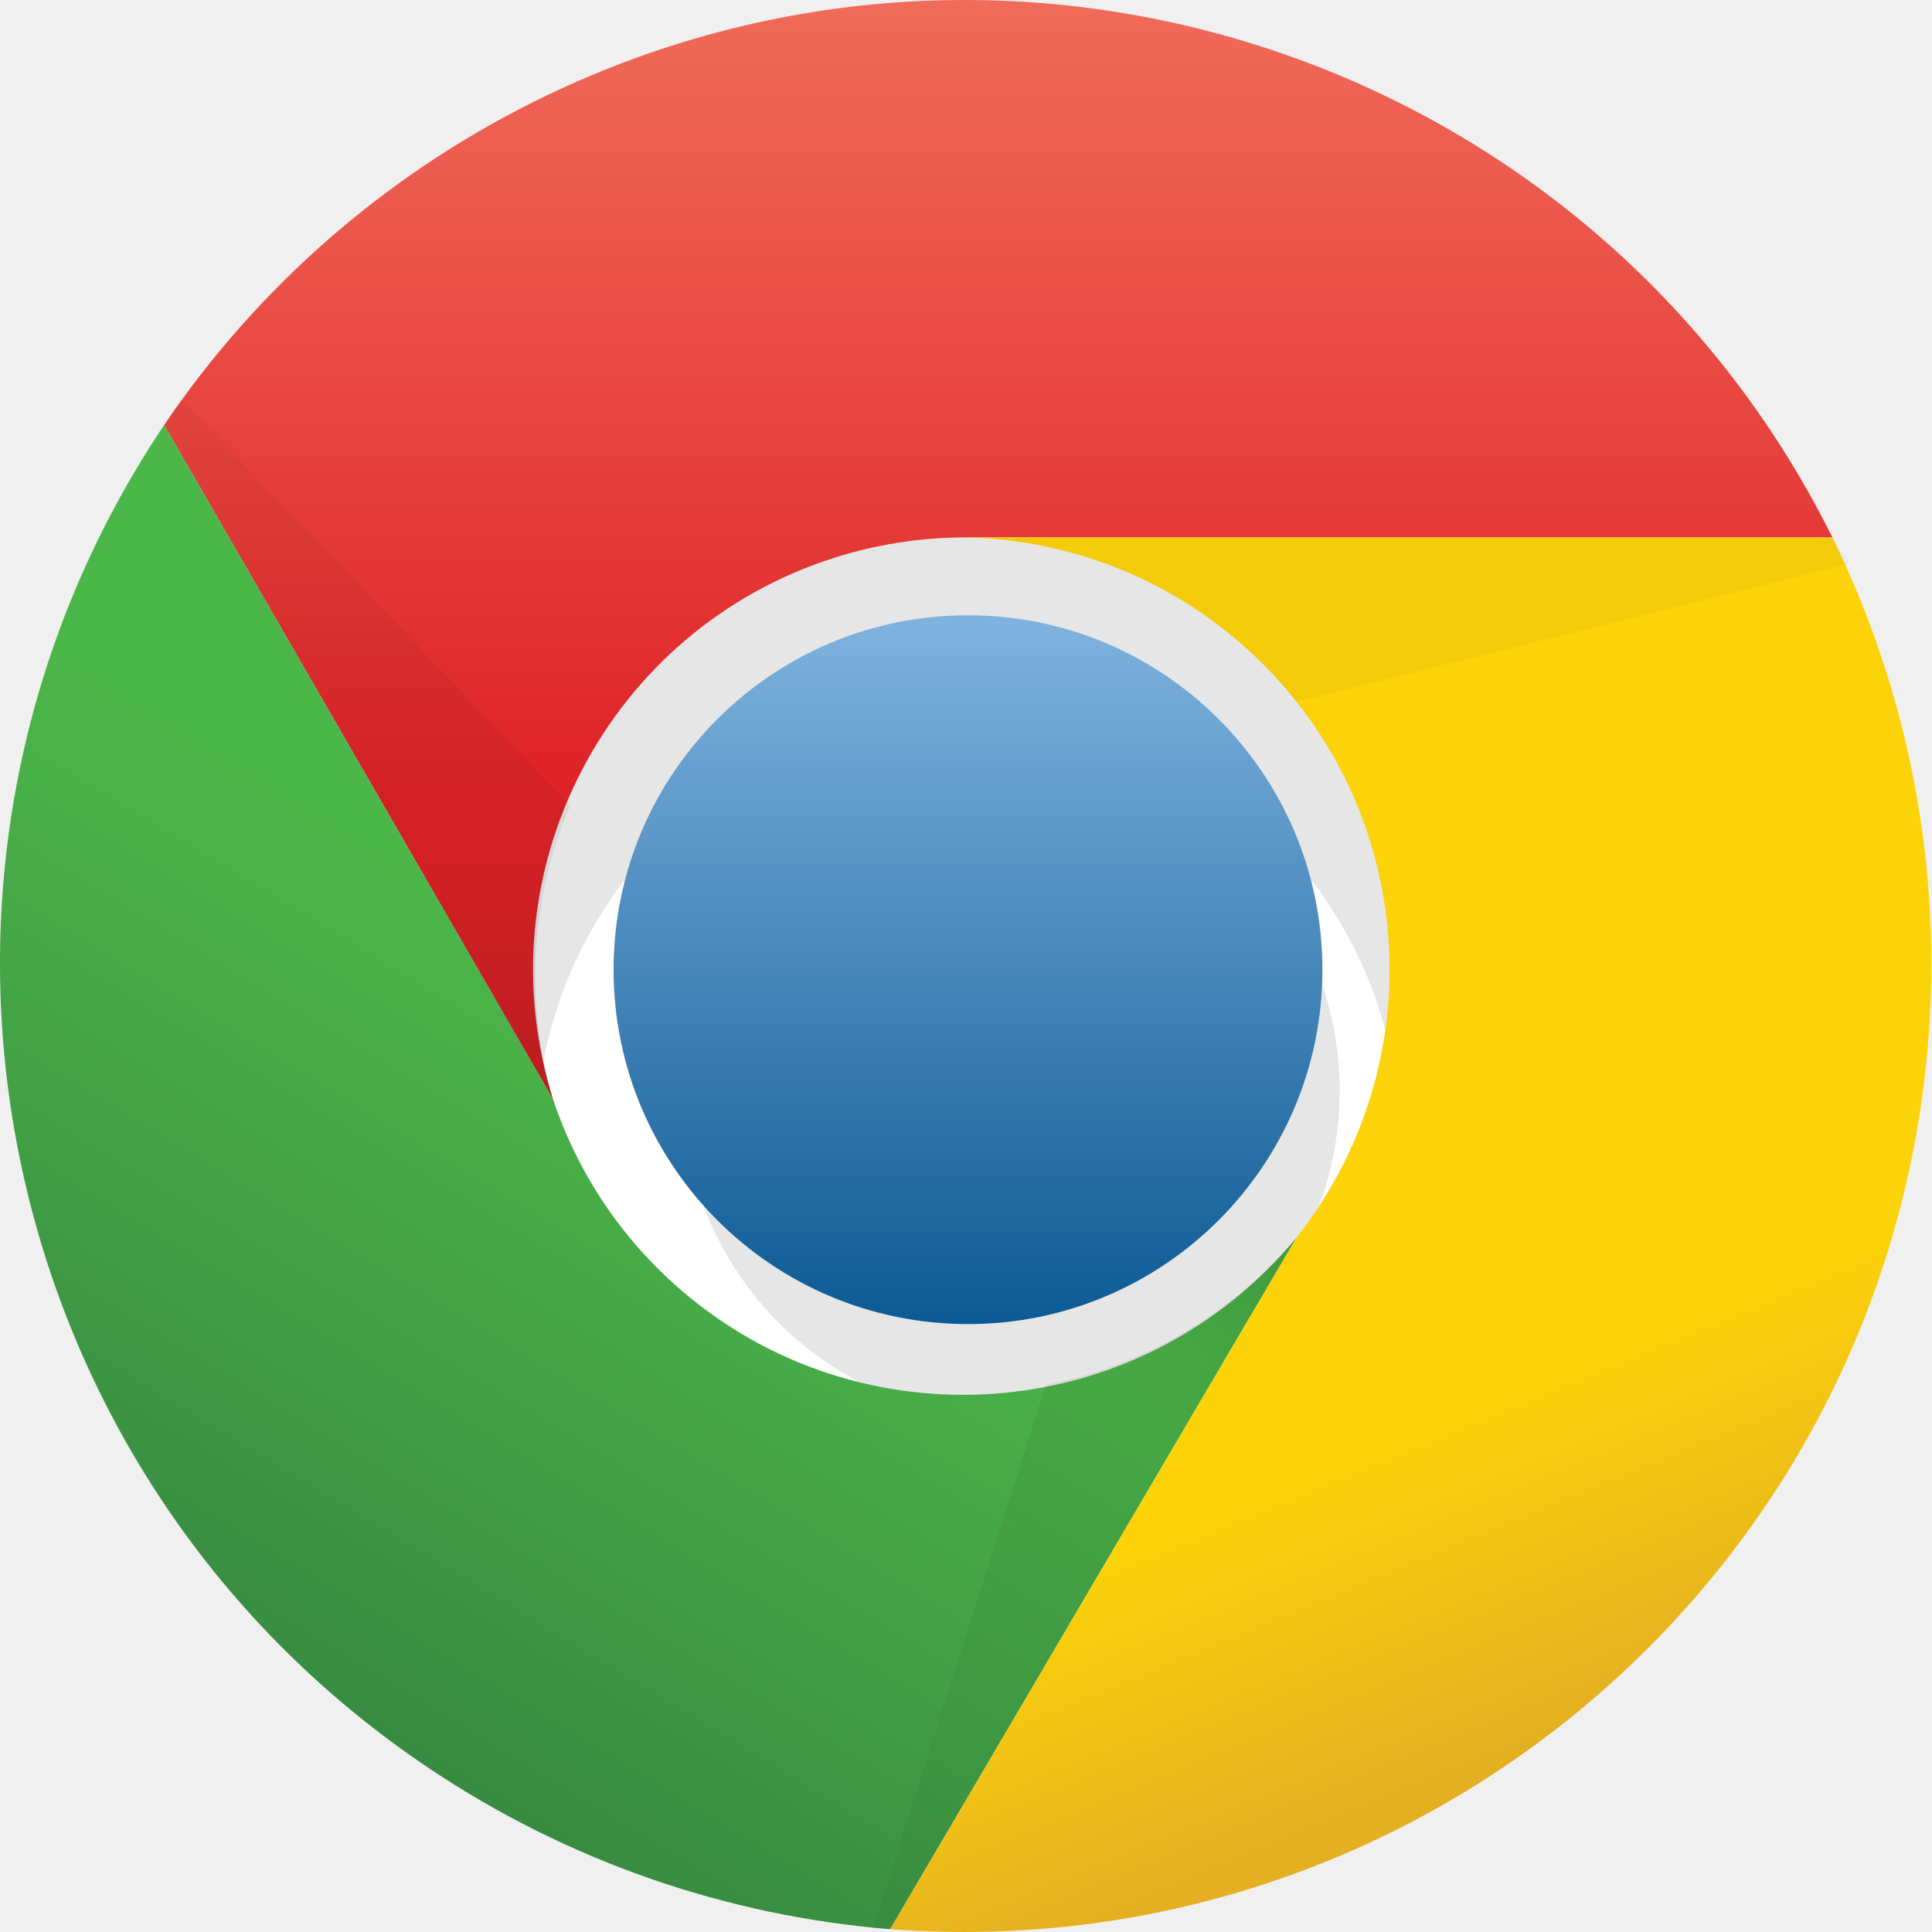
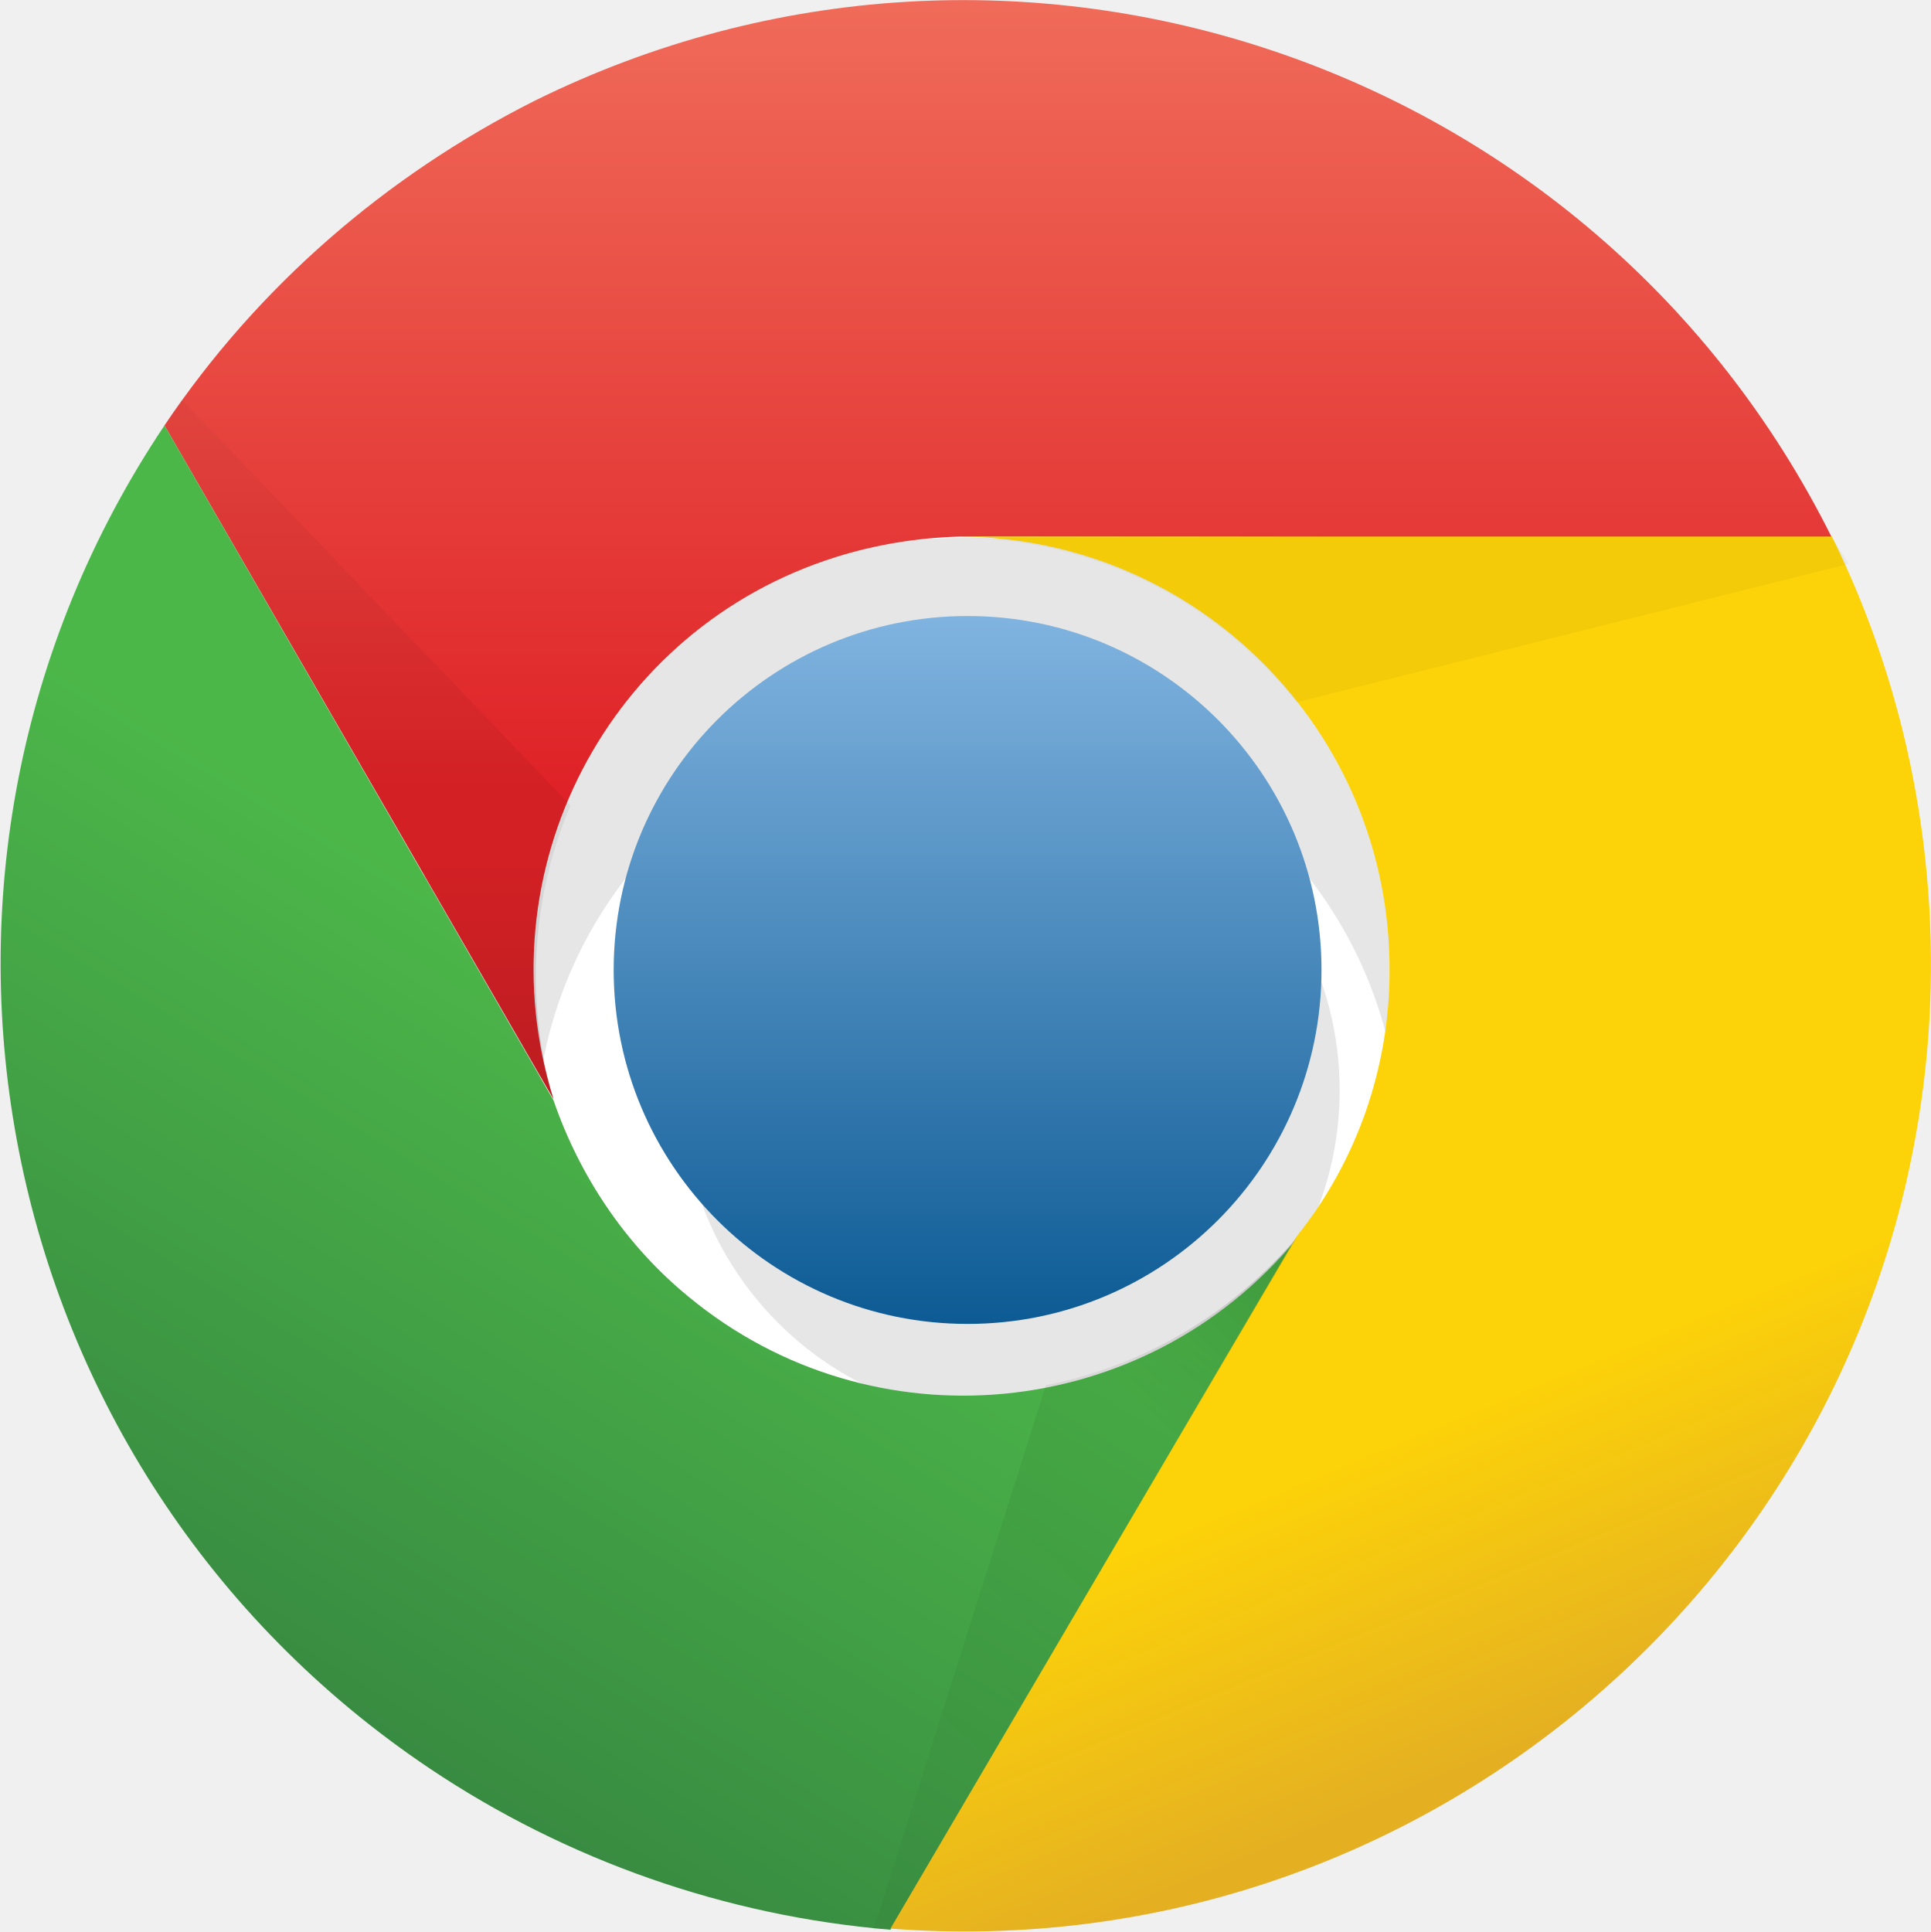
- <svg xmlns="http://www.w3.org/2000/svg" version="1.1" id="Layer_1" x="0px" y="0px" width="170.218" height="170.277" viewBox="0 0 170.218 170.277" enable-background="new 0 0 648.371 170.775" xml:space="preserve">
-   <defs id="defs72" />
-   <circle id="circle47_1_" cx="85.314" cy="85.713" r="83.805" style="fill:#ffffff" transform="translate(2.1317774e-4,-0.2499613)" />
-   <path id="path49_1_" d="m 138.644,100.7 c 0,-29.454 -23.877,-53.331 -53.33,-53.331 -29.454,0 -53.331,23.877 -53.331,53.331 h 15.237 c 0,-21.039 17.055,-38.094 38.093,-38.094 21.038,0 38.093,17.055 38.093,38.094" style="fill-opacity:0.1" />
-   <circle id="circle51_1_" cx="89.123" cy="96.379" r="28.951" style="fill-opacity:0.1" transform="translate(2.1317774e-4,-0.2499613)" />
-   <linearGradient id="circle53_2_" gradientUnits="userSpaceOnUse" x1="-175.667" y1="582.198" x2="-175.667" y2="581.436" gradientTransform="matrix(82,0,0,-82,14489.971,47794.699)">
-     <stop offset="0" style="stop-color:#81B4E0" id="stop23" />
-     <stop offset="1" style="stop-color:#0C5A94" id="stop25" />
+ <svg xmlns="http://www.w3.org/2000/svg" version="1.1" id="Layer_1" x="0px" y="0px" viewBox="0 0 170.2 170.3" enable-background="new 0 0 170.2 170.3" xml:space="preserve">
+   <circle id="circle47_1_" fill="#FFFFFF" cx="85.3" cy="85.5" r="83.8">
+ </circle>
+   <path id="path49_1_" fill-opacity="0.1" d="M138.6,100.7c0-29.5-23.9-53.3-53.3-53.3  C55.9,47.4,32,71.2,32,100.7h15.2c0-21,17.1-38.1,38.1-38.1s38.1,17.1,38.1,38.1" />
+   <circle id="circle51_1_" fill-opacity="0.1" cx="89.1" cy="96.1" r="29">
+ </circle>
+   <linearGradient id="circle53_2_" gradientUnits="userSpaceOnUse" x1="-481.886" y1="-187.515" x2="-481.886" y2="-186.753" gradientTransform="matrix(82 0 0 82 39599.973 15430.449)">
+     <stop offset="0" style="stop-color:#81B4E0" />
+     <stop offset="1" style="stop-color:#0C5A94" />
  </linearGradient>
-   <circle id="circle53_1_" cx="85.314" cy="85.712" r="31.236" style="fill:url(#circle53_2_)" transform="translate(2.1317774e-4,-0.2499613)" />
-   <linearGradient id="path55_2_" gradientUnits="userSpaceOnUse" x1="-114.519" y1="250.392" x2="-114.519" y2="181.062" gradientTransform="matrix(1,0,0,-1,202.5002,250.5259)">
-     <stop offset="0" style="stop-color:#F06B59" id="stop29" />
-     <stop offset="1" style="stop-color:#DF2227" id="stop31" />
+   <circle id="circle53_1_" fill="url(#circle53_2_)" cx="85.3" cy="85.5" r="31.2">
+ </circle>
+   <linearGradient id="path55_2_" gradientUnits="userSpaceOnUse" x1="-114.519" y1="361.608" x2="-114.519" y2="430.938" gradientTransform="matrix(1 0 0 1 202.5002 -361.4741)">
+     <stop offset="0" style="stop-color:#F06B59" />
+     <stop offset="1" style="stop-color:#DF2227" />
  </linearGradient>
-   <path id="path55_1_" d="m 161.5,47.369 c -20.975,-42.2 -72.188,-59.407 -114.389,-38.433 -13.159,6.54 -24.405,16.367 -32.65,28.53 l 34.284,59.425 c -6.314,-20.068 4.837,-41.456 24.905,-47.769 3.529,-1.11 7.203,-1.701 10.902,-1.752" style="fill:url(#path55_2_)" />
-   <linearGradient id="path57_2_" gradientUnits="userSpaceOnUse" x1="-181.738" y1="104.41" x2="-146.693" y2="162.311" gradientTransform="matrix(1,0,0,-1,202.5002,250.5259)">
-     <stop offset="0" style="stop-color:#388B41" id="stop35" />
-     <stop offset="1" style="stop-color:#4CB749" id="stop37" />
+   <path id="path55_1_" fill="url(#path55_2_)" d="M161.5,47.4C140.5,5.2,89.3-12,47.1,8.9  C34,15.5,22.7,25.3,14.5,37.5l34.3,59.4c-6.3-20.1,4.8-41.5,24.9-47.8c3.5-1.1,7.2-1.7,10.9-1.8" />
+   <linearGradient id="path57_2_" gradientUnits="userSpaceOnUse" x1="-181.739" y1="507.589" x2="-146.694" y2="449.689" gradientTransform="matrix(1 0 0 1 202.5002 -361.4741)">
+     <stop offset="0" style="stop-color:#388B41" />
+     <stop offset="1" style="stop-color:#4CB749" />
  </linearGradient>
-   <path id="path57_1_" d="m 14.461,37.466 c -26.241,39.144 -15.781,92.148 23.363,118.389 12.111,8.119 26.1,12.999 40.633,14.175 l 35.808,-60.948 c -13.389,16.228 -37.397,18.529 -53.625,5.14 -5.512,-4.547 -9.634,-10.552 -11.895,-17.33" style="fill:url(#path57_2_)" />
-   <linearGradient id="path59_2_" gradientUnits="userSpaceOnUse" x1="-64.337" y1="98.252" x2="-101.668" y2="188.151" gradientTransform="matrix(1,0,0,-1,202.5002,250.5259)">
-     <stop offset="0" style="stop-color:#E4B022" id="stop41" />
-     <stop offset="0.3" style="stop-color:#FCD209" id="stop43" />
+   <path id="path57_1_" fill="url(#path57_2_)" d="M14.5,37.5c-26.2,39.1-15.8,92.1,23.4,118.4  c12.1,8.1,26.1,13,40.6,14.2l35.8-60.9c-13.4,16.2-37.4,18.5-53.6,5.1c-5.5-4.5-9.6-10.6-11.9-17.3" />
+   <linearGradient id="path59_2_" gradientUnits="userSpaceOnUse" x1="-64.338" y1="513.748" x2="-101.669" y2="423.849" gradientTransform="matrix(1 0 0 1 202.5002 -361.4741)">
+     <stop offset="0" style="stop-color:#E4B022" />
+     <stop offset="0.3" style="stop-color:#FCD209" />
  </linearGradient>
-   <path id="path59_1_" d="m 78.457,170.03 c 46.991,3.552 87.965,-31.662 91.518,-78.653 1.146,-15.162 -1.779,-30.354 -8.476,-44.007 H 84.552 c 21.037,0.097 38.014,17.23 37.917,38.268 -0.039,8.511 -2.928,16.766 -8.205,23.444" style="fill:url(#path59_2_)" />
-   <linearGradient id="path61_2_" gradientUnits="userSpaceOnUse" x1="-170.136" y1="155.92" x2="-170.136" y2="216.868" gradientTransform="matrix(1,0,0,-1,202.5002,250.5259)">
-     <stop offset="0" style="stop-color:#000000;stop-opacity:0.15" id="stop47" />
-     <stop offset="0.3" style="stop-color:#000000;stop-opacity:0.06" id="stop49" />
-     <stop offset="1" style="stop-color:#000000;stop-opacity:0.03" id="stop51" />
+   <path id="path59_1_" fill="url(#path59_2_)" d="M78.5,170c47,3.6,88-31.7,91.5-78.7  c1.1-15.2-1.8-30.4-8.5-44H84.6c21,0.1,38,17.2,37.9,38.3c0,8.5-2.9,16.8-8.2,23.4" />
+   <linearGradient id="path61_2_" gradientUnits="userSpaceOnUse" x1="-170.136" y1="456.08" x2="-170.136" y2="395.132" gradientTransform="matrix(1 0 0 1 202.5002 -361.4741)">
+     <stop offset="0" style="stop-color:#000000;stop-opacity:0.15" />
+     <stop offset="0.3" style="stop-color:#000000;stop-opacity:6.000000e-02" />
+     <stop offset="1" style="stop-color:#000000;stop-opacity:3.000000e-02" />
  </linearGradient>
-   <path id="path61_1_" d="m 14.461,37.466 34.284,59.425 c -2.54,-8.547 -2,-17.714 1.523,-25.904 l -34.284,-35.807" style="fill:url(#path61_2_)" />
-   <linearGradient id="path63_2_" gradientUnits="userSpaceOnUse" x1="-86.009" y1="136.238" x2="-127.911" y2="93.575" gradientTransform="matrix(1,0,0,-1,202.5002,250.5259)">
-     <stop offset="0" style="stop-color:#000000;stop-opacity:0.15" id="stop55" />
-     <stop offset="0.3" style="stop-color:#000000;stop-opacity:0.06" id="stop57" />
-     <stop offset="1" style="stop-color:#000000;stop-opacity:0.03" id="stop59" />
+   <path id="path61_1_" fill="url(#path61_2_)" d="M14.5,37.5l34.3,59.4c-2.5-8.5-2-17.7,1.5-25.9  L16,35.2" />
+   <linearGradient id="path63_2_" gradientUnits="userSpaceOnUse" x1="-86.009" y1="475.762" x2="-127.911" y2="518.425" gradientTransform="matrix(1 0 0 1 202.5002 -361.4741)">
+     <stop offset="0" style="stop-color:#000000;stop-opacity:0.15" />
+     <stop offset="0.3" style="stop-color:#000000;stop-opacity:6.000000e-02" />
+     <stop offset="1" style="stop-color:#000000;stop-opacity:3.000000e-02" />
  </linearGradient>
-   <path id="path63_1_" d="m 78.457,170.03 35.808,-60.948 c -5.65,6.737 -13.456,11.312 -22.094,12.951 l -15.238,47.997" style="fill:url(#path63_2_)" />
-   <linearGradient id="path65_2_" gradientUnits="userSpaceOnUse" x1="-86.616" y1="123.964" x2="-80.521" y2="184.148" gradientTransform="matrix(1,0,0,-1,202.5002,250.5259)">
-     <stop offset="0" style="stop-color:#000000;stop-opacity:0.15" id="stop63" />
-     <stop offset="0.3" style="stop-color:#000000;stop-opacity:0.06" id="stop65" />
-     <stop offset="1" style="stop-color:#000000;stop-opacity:0.03" id="stop67" />
+   <path id="path63_1_" fill="url(#path63_2_)" d="M78.5,170l35.8-60.9c-5.7,6.7-13.5,11.3-22.1,13  l-15.2,48" />
+   <linearGradient id="path65_2_" gradientUnits="userSpaceOnUse" x1="-86.616" y1="488.036" x2="-80.522" y2="427.852" gradientTransform="matrix(1 0 0 1 202.5002 -361.4741)">
+     <stop offset="0" style="stop-color:#000000;stop-opacity:0.15" />
+     <stop offset="0.3" style="stop-color:#000000;stop-opacity:6.000000e-02" />
+     <stop offset="1" style="stop-color:#000000;stop-opacity:3.000000e-02" />
  </linearGradient>
-   <path id="path65_1_" d="M 161.5,47.369 H 84.552 c 11.59,0.054 22.526,5.381 29.712,14.476 l 48.759,-12.19" style="fill:url(#path65_2_)" />
+   <path id="path65_1_" fill="url(#path65_2_)" d="M161.5,47.4H84.6c11.6,0.1,22.5,5.4,29.7,14.5  L163,49.7" />
</svg>
